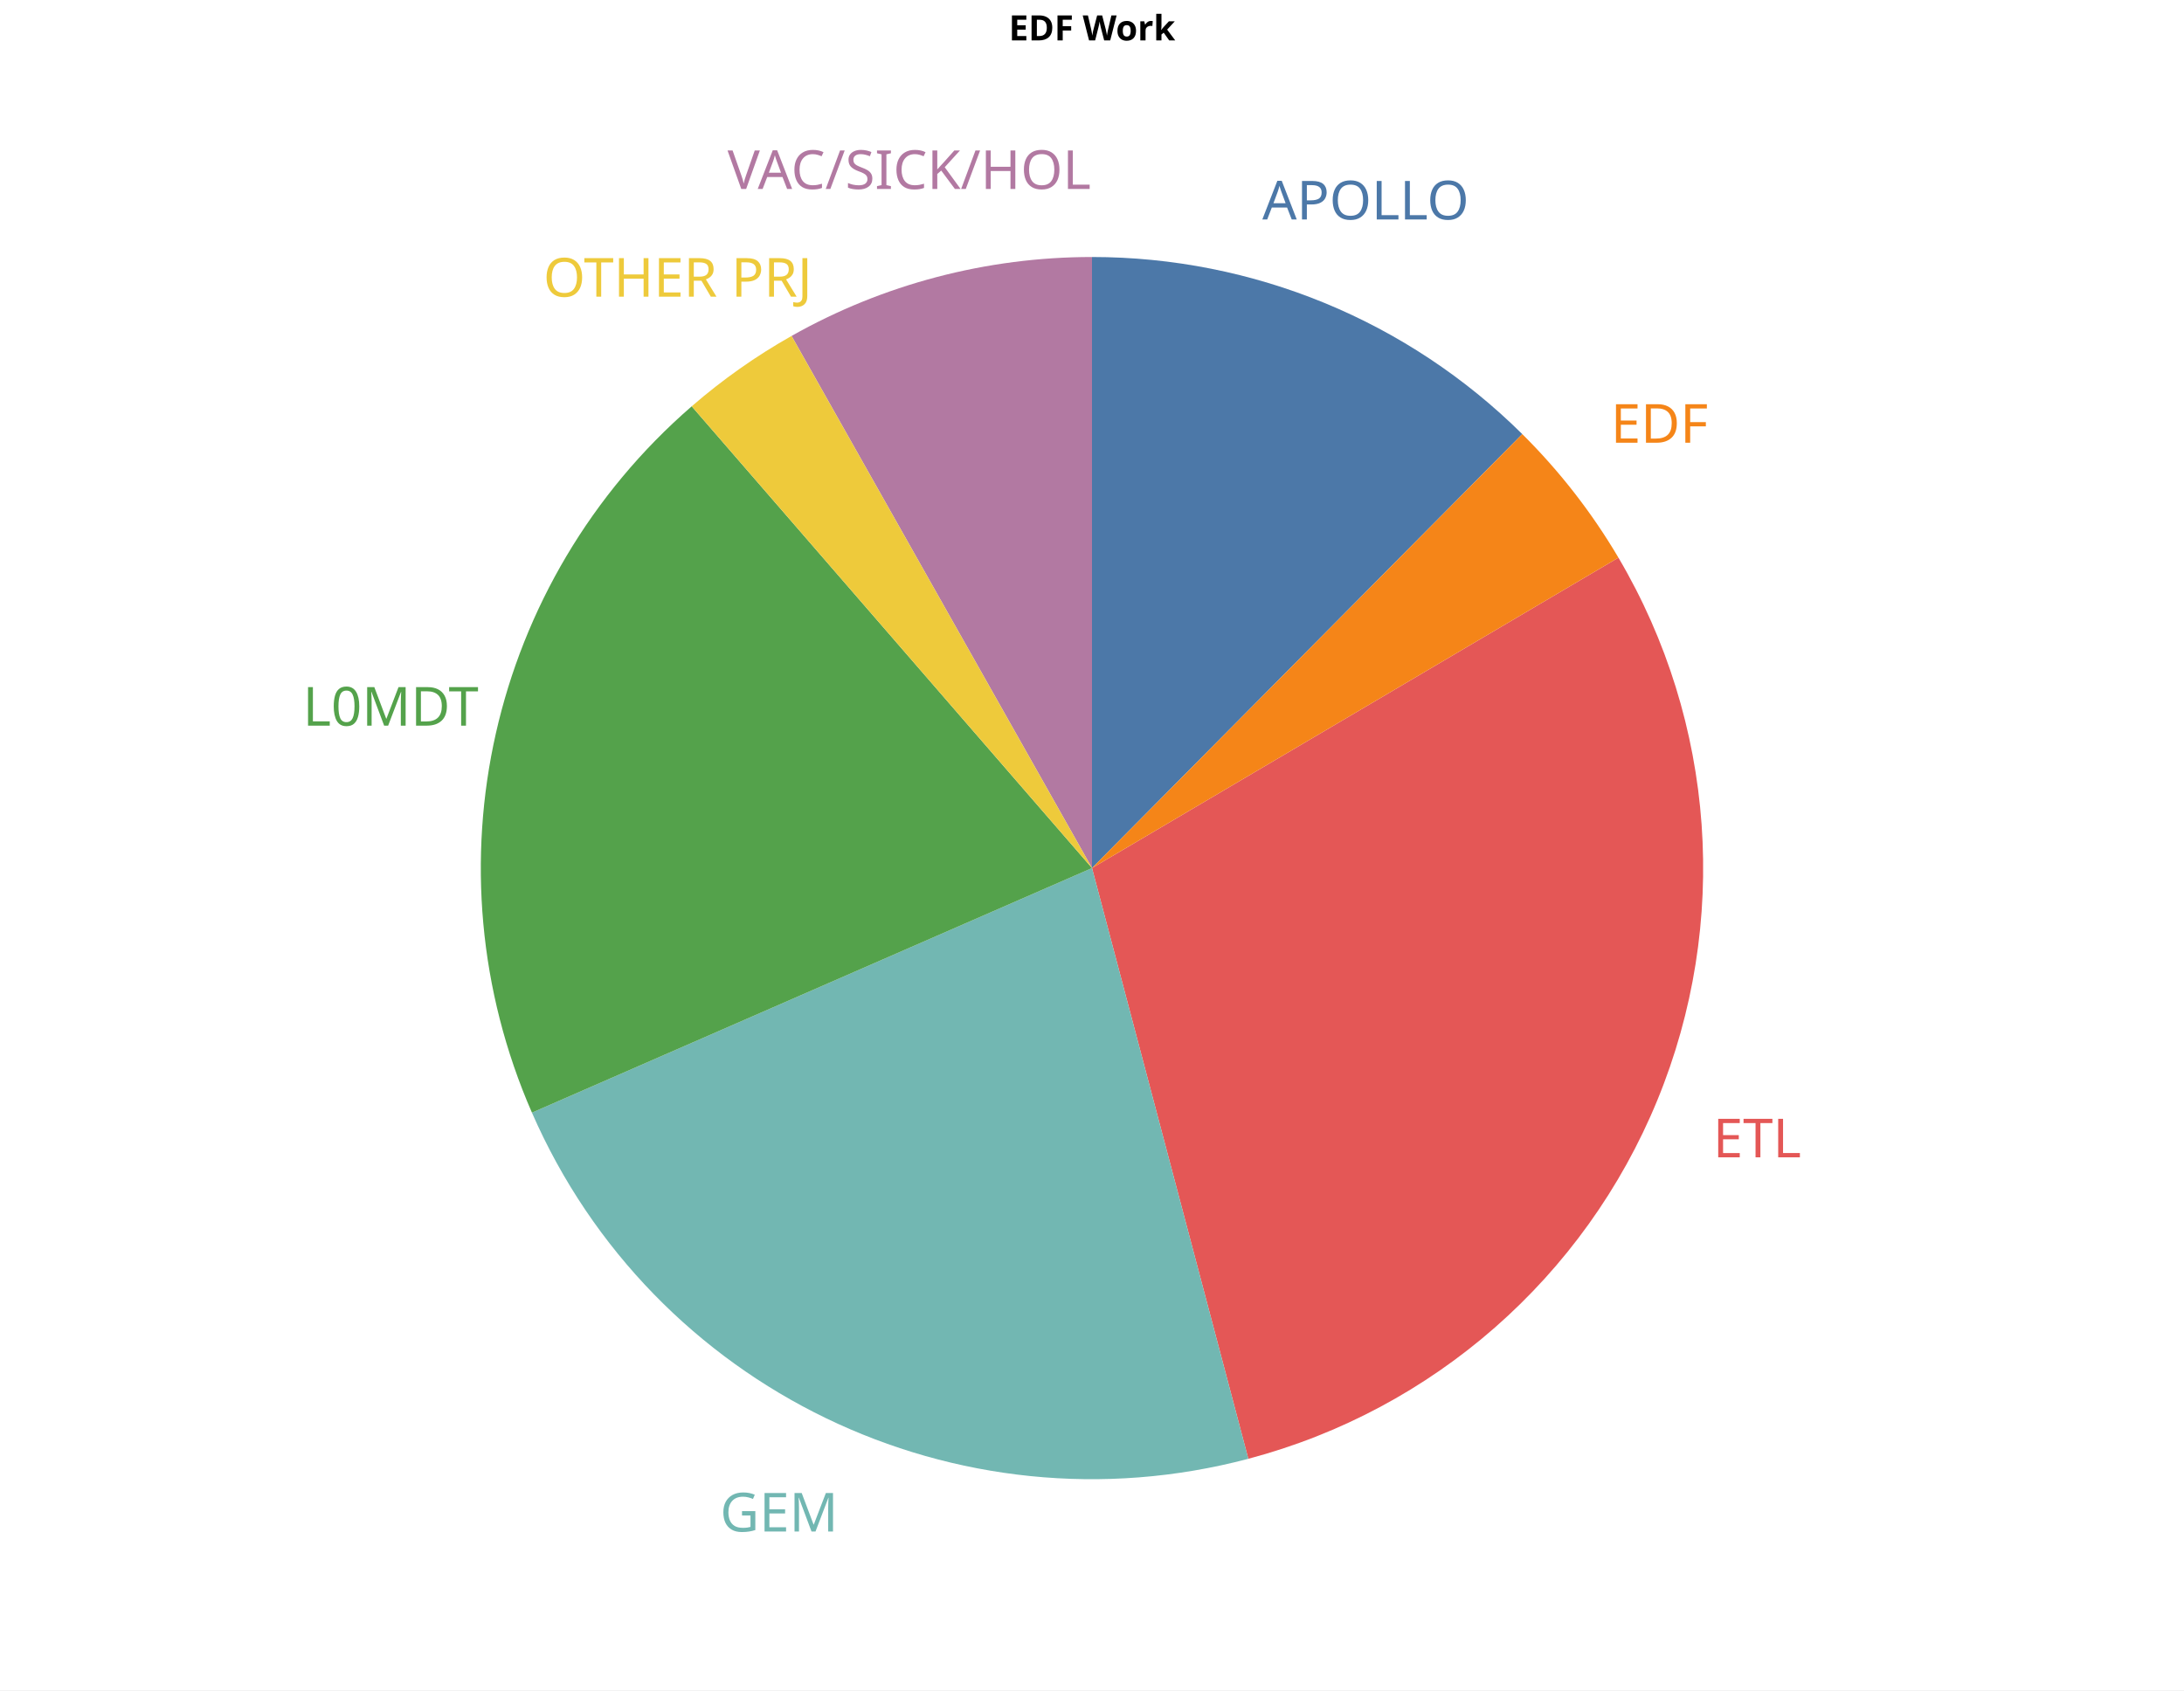
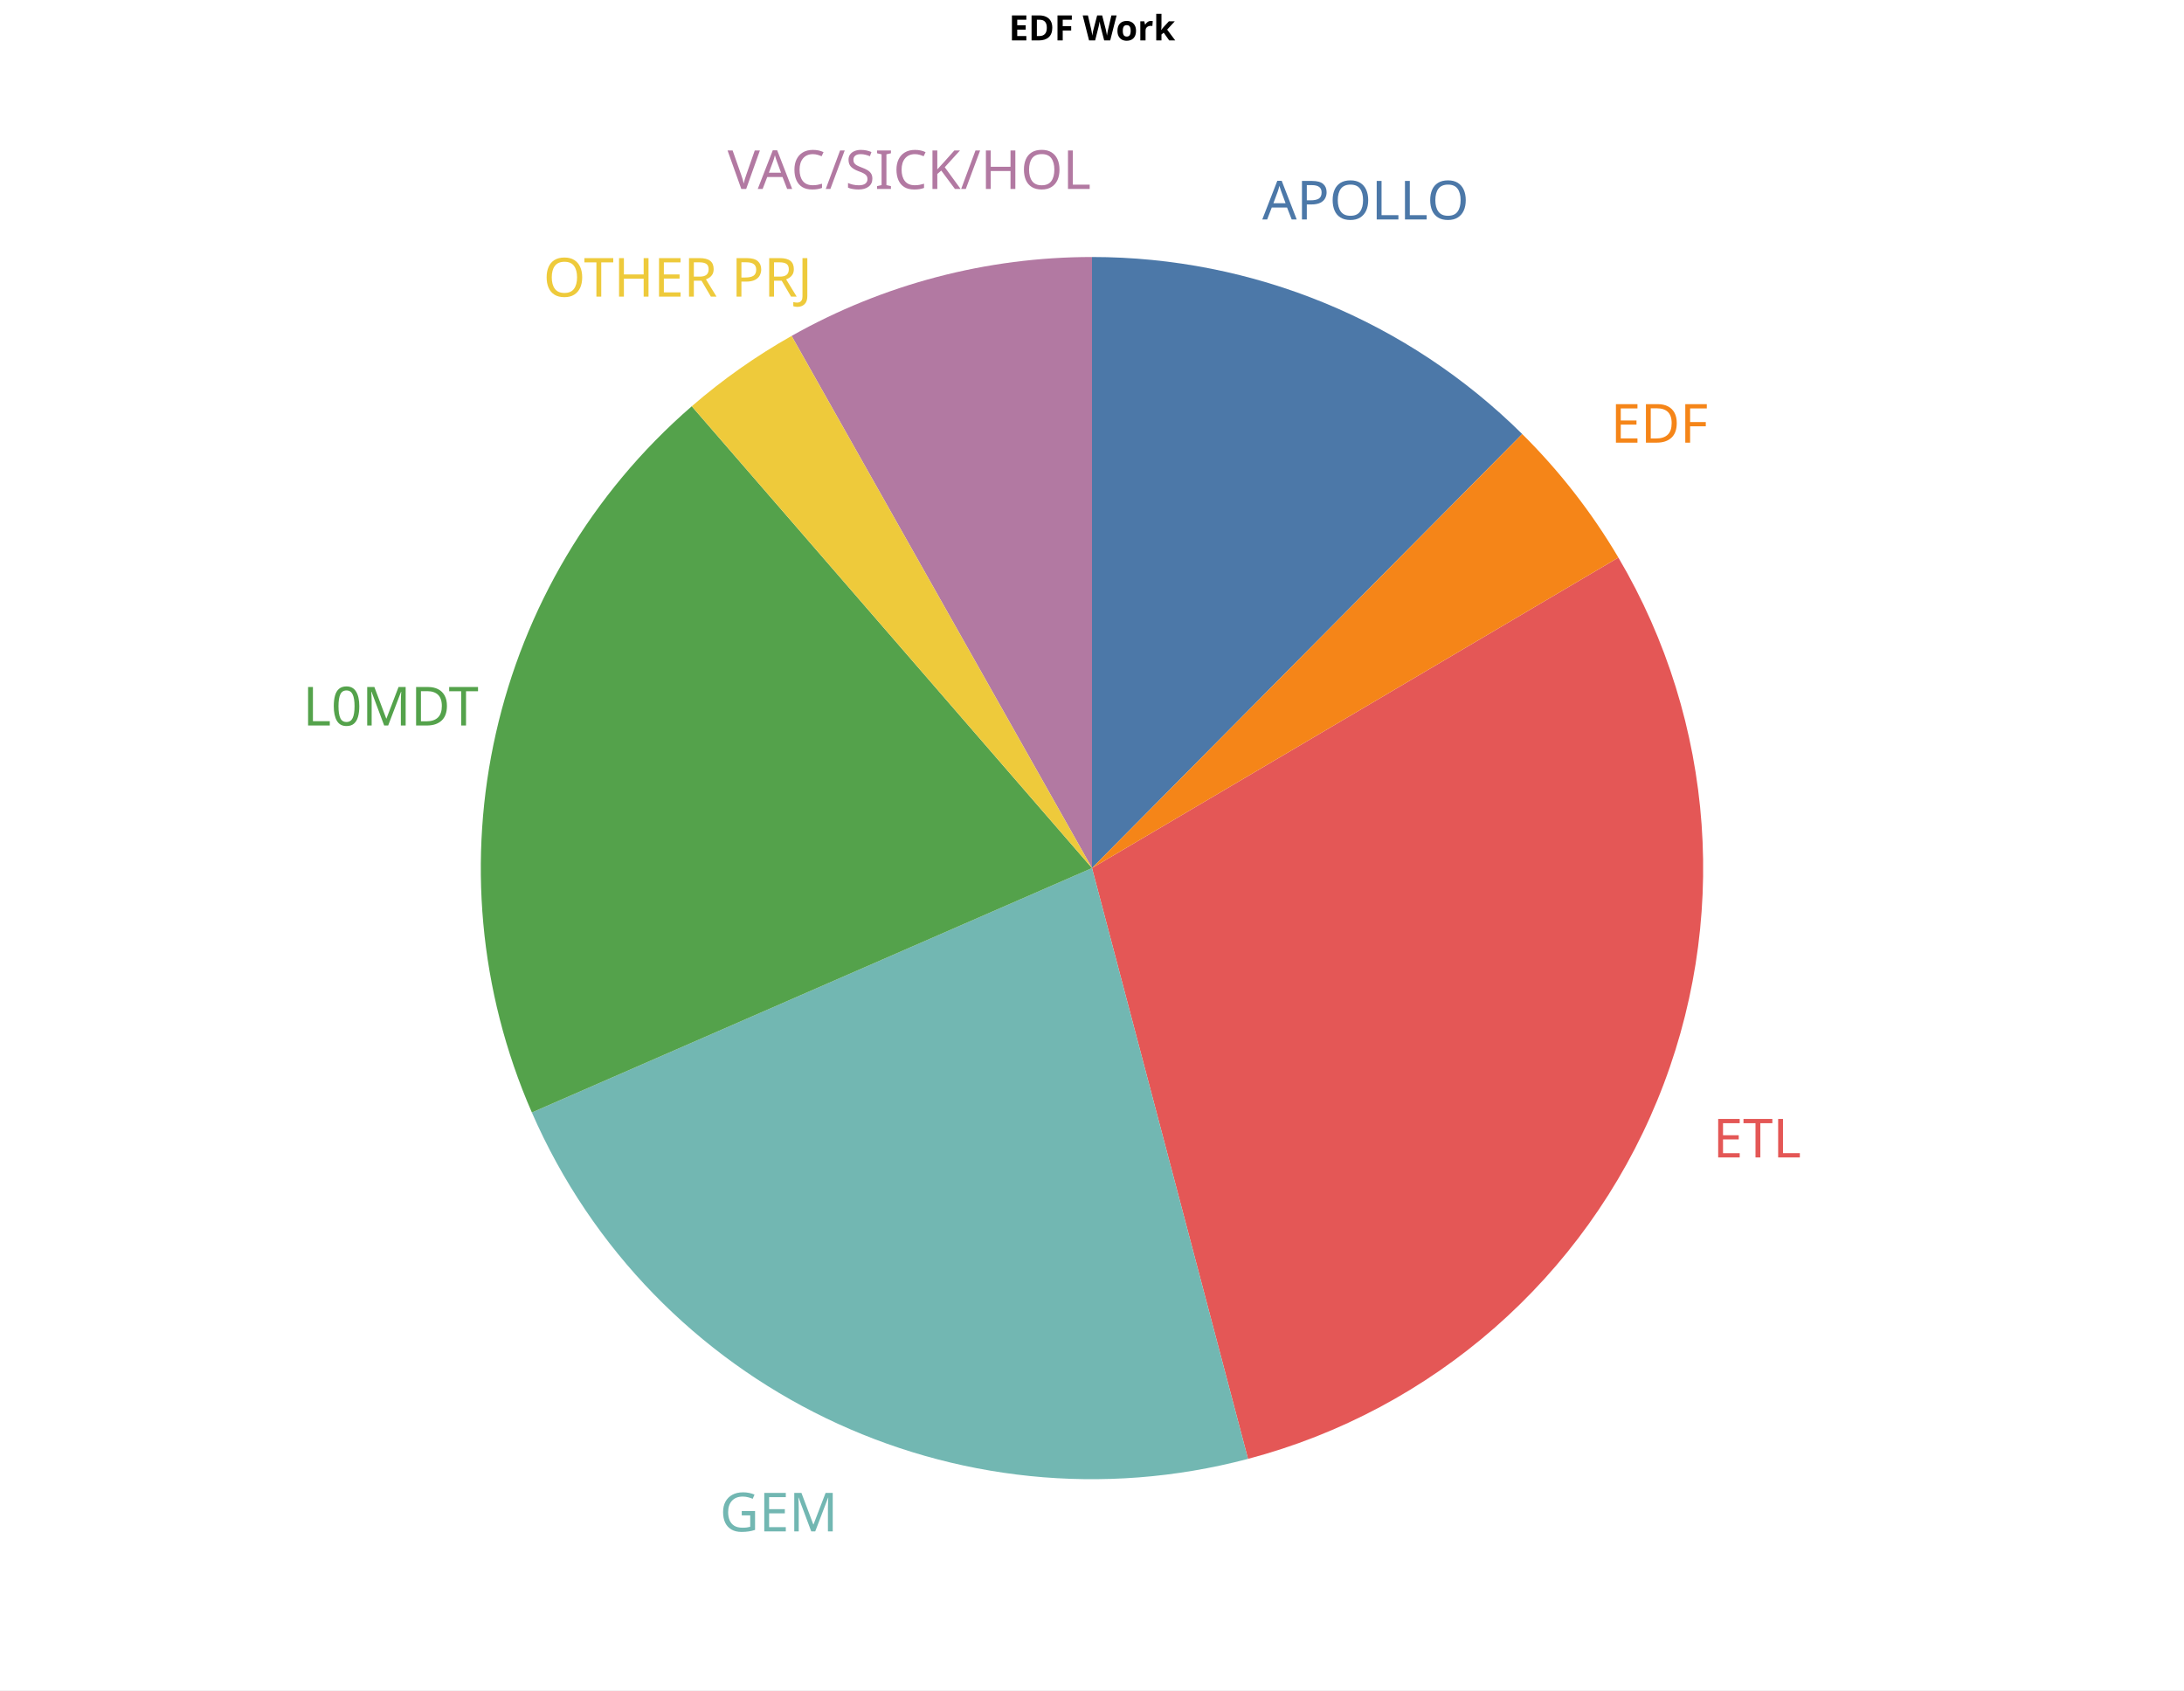
<svg xmlns="http://www.w3.org/2000/svg" class="marks" width="810" height="627" viewBox="0 0 810 627" version="1.1">
  <rect width="810" height="627" style="fill: white;" />
  <g transform="translate(5,22)">
    <g class="mark-group role-frame root">
      <g transform="translate(0,0)">
        <path class="background" d="M0.5,0.5h800v600h-800Z" style="fill: none; stroke: none;" />
        <g>
          <g class="mark-arc role-mark layer_0_marks">
-             <path transform="translate(400,300)" d="M57.976,219.127A226.667,226.667,0,0,0,195.245,-115.139L0,0Z" style="fill: #e45756;" />
-             <path transform="translate(400,300)" d="M-207.718,90.725A226.667,226.667,0,0,0,57.976,219.127L0,0Z" style="fill: #72b7b2;" />
-             <path transform="translate(400,300)" d="M-148.456,-171.285A226.667,226.667,0,0,0,-207.718,90.725L0,0Z" style="fill: #54a24b;" />
-             <path transform="translate(400,300)" d="M159.572,-160.98A226.667,226.667,0,0,0,1.3879330390336672e-14,-226.667L0,0Z" style="fill: #4c78a8;" />
-             <path transform="translate(400,300)" d="M-4.1637991171010013e-14,-226.667A226.667,226.667,0,0,0,-111.431,-197.385L0,0Z" style="fill: #b279a2;" />
-             <path transform="translate(400,300)" d="M195.245,-115.139A226.667,226.667,0,0,0,159.572,-160.98L0,0Z" style="fill: #f58518;" />
-             <path transform="translate(400,300)" d="M-111.431,-197.385A226.667,226.667,0,0,0,-148.456,-171.285L0,0Z" style="fill: #eeca3b;" />
+             <path transform="translate(400,300)" d="M57.862,219.157A226.667,226.667,0,0,0,195.227,-115.17L0,0Z" style="fill: #e45756;" />
+             <path transform="translate(400,300)" d="M-207.746,90.662A226.667,226.667,0,0,0,57.862,219.157L0,0Z" style="fill: #72b7b2;" />
+             <path transform="translate(400,300)" d="M-148.437,-171.302A226.667,226.667,0,0,0,-207.746,90.662L0,0Z" style="fill: #54a24b;" />
+             <path transform="translate(400,300)" d="M159.553,-160.999A226.667,226.667,0,0,0,1.3879330390336672e-14,-226.667L0,0Z" style="fill: #4c78a8;" />
+             <path transform="translate(400,300)" d="M-4.1637991171010013e-14,-226.667A226.667,226.667,0,0,0,-111.415,-197.394L0,0Z" style="fill: #b279a2;" />
+             <path transform="translate(400,300)" d="M195.227,-115.17A226.667,226.667,0,0,0,159.553,-160.999L0,0Z" style="fill: #f58518;" />
+             <path transform="translate(400,300)" d="M-111.415,-197.394A226.667,226.667,0,0,0,-148.437,-171.302L0,0Z" style="fill: #eeca3b;" />
          </g>
          <g class="mark-text role-mark layer_1_marks">
-             <text text-anchor="middle" transform="translate(646.6767,407.3001)" style="font-family: sans-serif; font-size: 20px; fill: #e45756;">ETL</text>
-             <text text-anchor="middle" transform="translate(283.9674,546.0991)" style="font-family: sans-serif; font-size: 20px; fill: #72b7b2;">GEM</text>
-             <text text-anchor="middle" transform="translate(139.9035,247.1706)" style="font-family: sans-serif; font-size: 20px; fill: #54a24b;">L0MDT</text>
-             <text text-anchor="middle" transform="translate(501.5078,59.40867)" style="font-family: sans-serif; font-size: 20px; fill: #4c78a8;">APOLLO</text>
-             <text text-anchor="middle" transform="translate(332.2271,48.08928)" style="font-family: sans-serif; font-size: 20px; fill: #b279a2;">VAC/SICK/HOL</text>
-             <text text-anchor="middle" transform="translate(610.451,142.2273)" style="font-family: sans-serif; font-size: 20px; fill: #f58518;">EDF</text>
-             <text text-anchor="middle" transform="translate(246.3565,88.04408)" style="font-family: sans-serif; font-size: 20px; fill: #eeca3b;">OTHER PRJ</text>
+             <text text-anchor="middle" transform="translate(646.6584,407.3447)" style="font-family: sans-serif; font-size: 20px; fill: #e45756;">ETL</text>
+             <text text-anchor="middle" transform="translate(283.8685,546.0512)" style="font-family: sans-serif; font-size: 20px; fill: #72b7b2;">GEM</text>
+             <text text-anchor="middle" transform="translate(139.9156,247.1168)" style="font-family: sans-serif; font-size: 20px; fill: #54a24b;">L0MDT</text>
+             <text text-anchor="middle" transform="translate(501.493,59.4026)" style="font-family: sans-serif; font-size: 20px; fill: #4c78a8;">APOLLO</text>
+             <text text-anchor="middle" transform="translate(332.2372,48.08661)" style="font-family: sans-serif; font-size: 20px; fill: #b279a2;">VAC/SICK/HOL</text>
+             <text text-anchor="middle" transform="translate(610.4281,142.198)" style="font-family: sans-serif; font-size: 20px; fill: #f58518;">EDF</text>
+             <text text-anchor="middle" transform="translate(246.377,88.02963)" style="font-family: sans-serif; font-size: 20px; fill: #eeca3b;">OTHER PRJ</text>
          </g>
          <g class="mark-group role-title">
            <g transform="translate(400,-17)">
              <path class="background" d="M0,0h0v0h0Z" style="pointer-events: none; fill: none;" />
              <g>
                <g class="mark-text role-title-text" style="pointer-events: none;">
                  <text text-anchor="middle" transform="translate(0,10)" style="font-family: sans-serif; font-size: 13px; font-weight: bold; fill: #000; opacity: 1;">EDF Work</text>
                </g>
              </g>
              <path class="foreground" d="" style="pointer-events: none; display: none; fill: none;" />
            </g>
          </g>
        </g>
        <path class="foreground" d="" style="display: none; fill: none;" />
      </g>
    </g>
  </g>
</svg>
